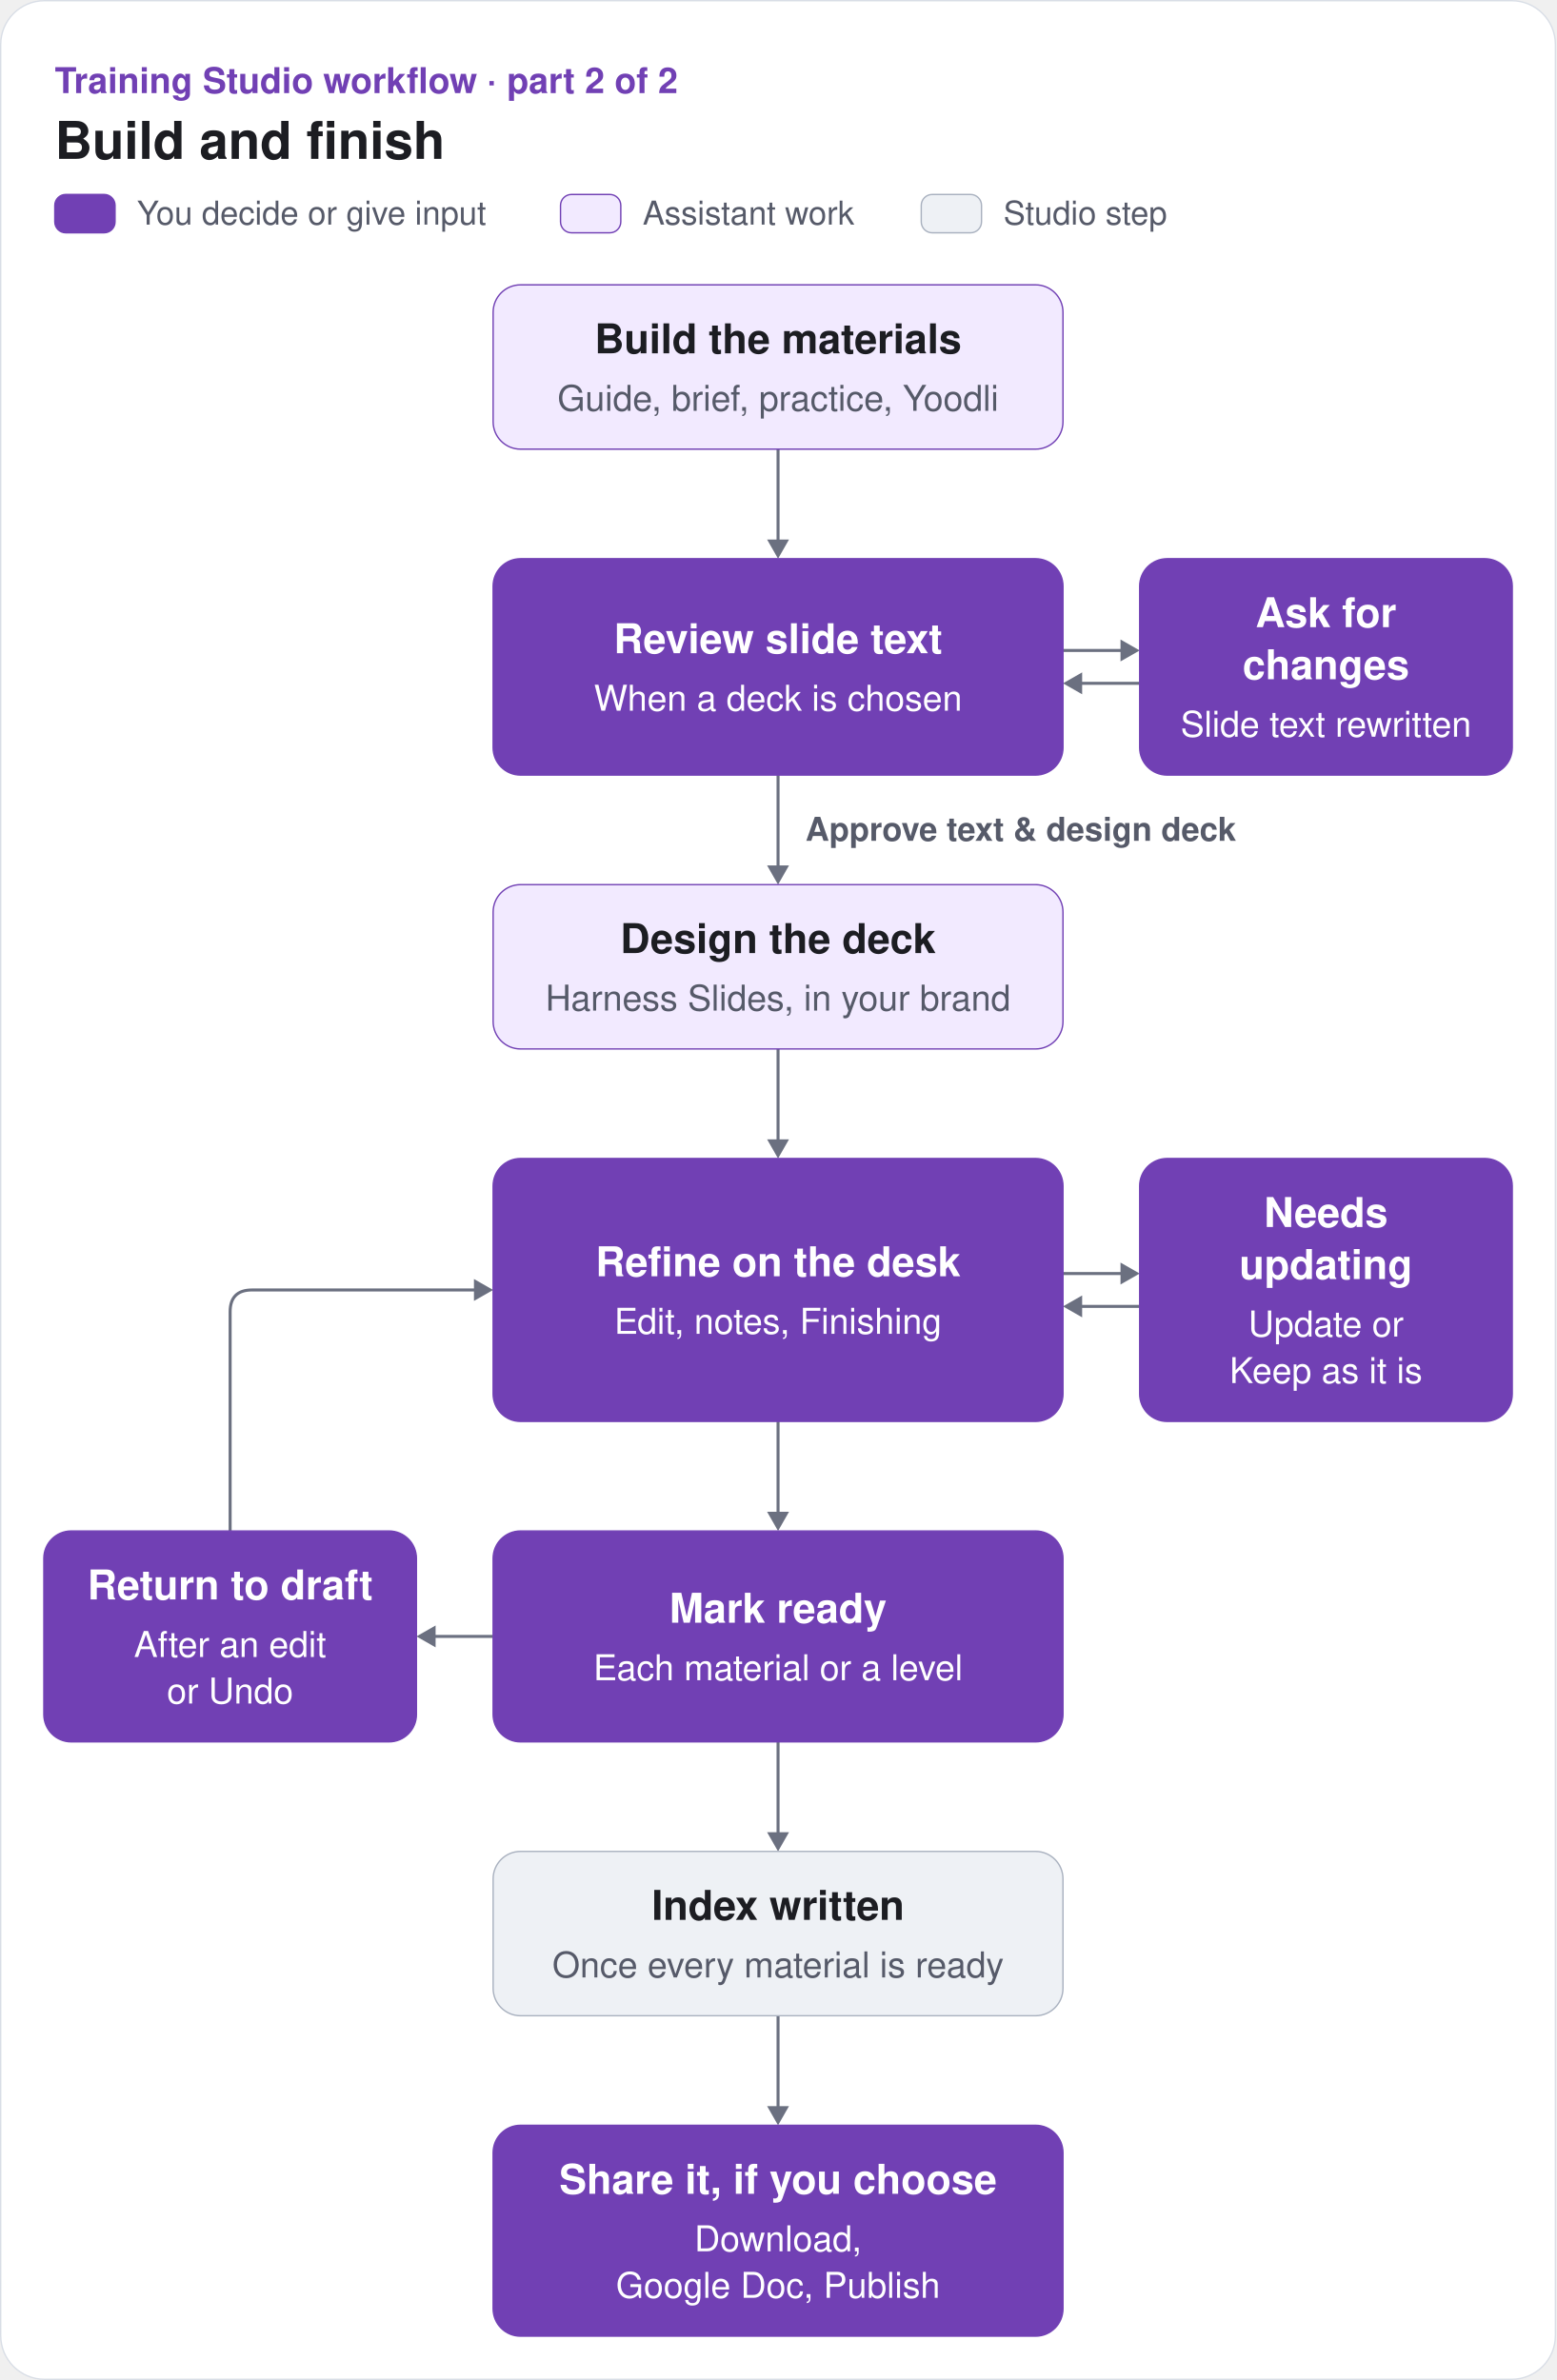
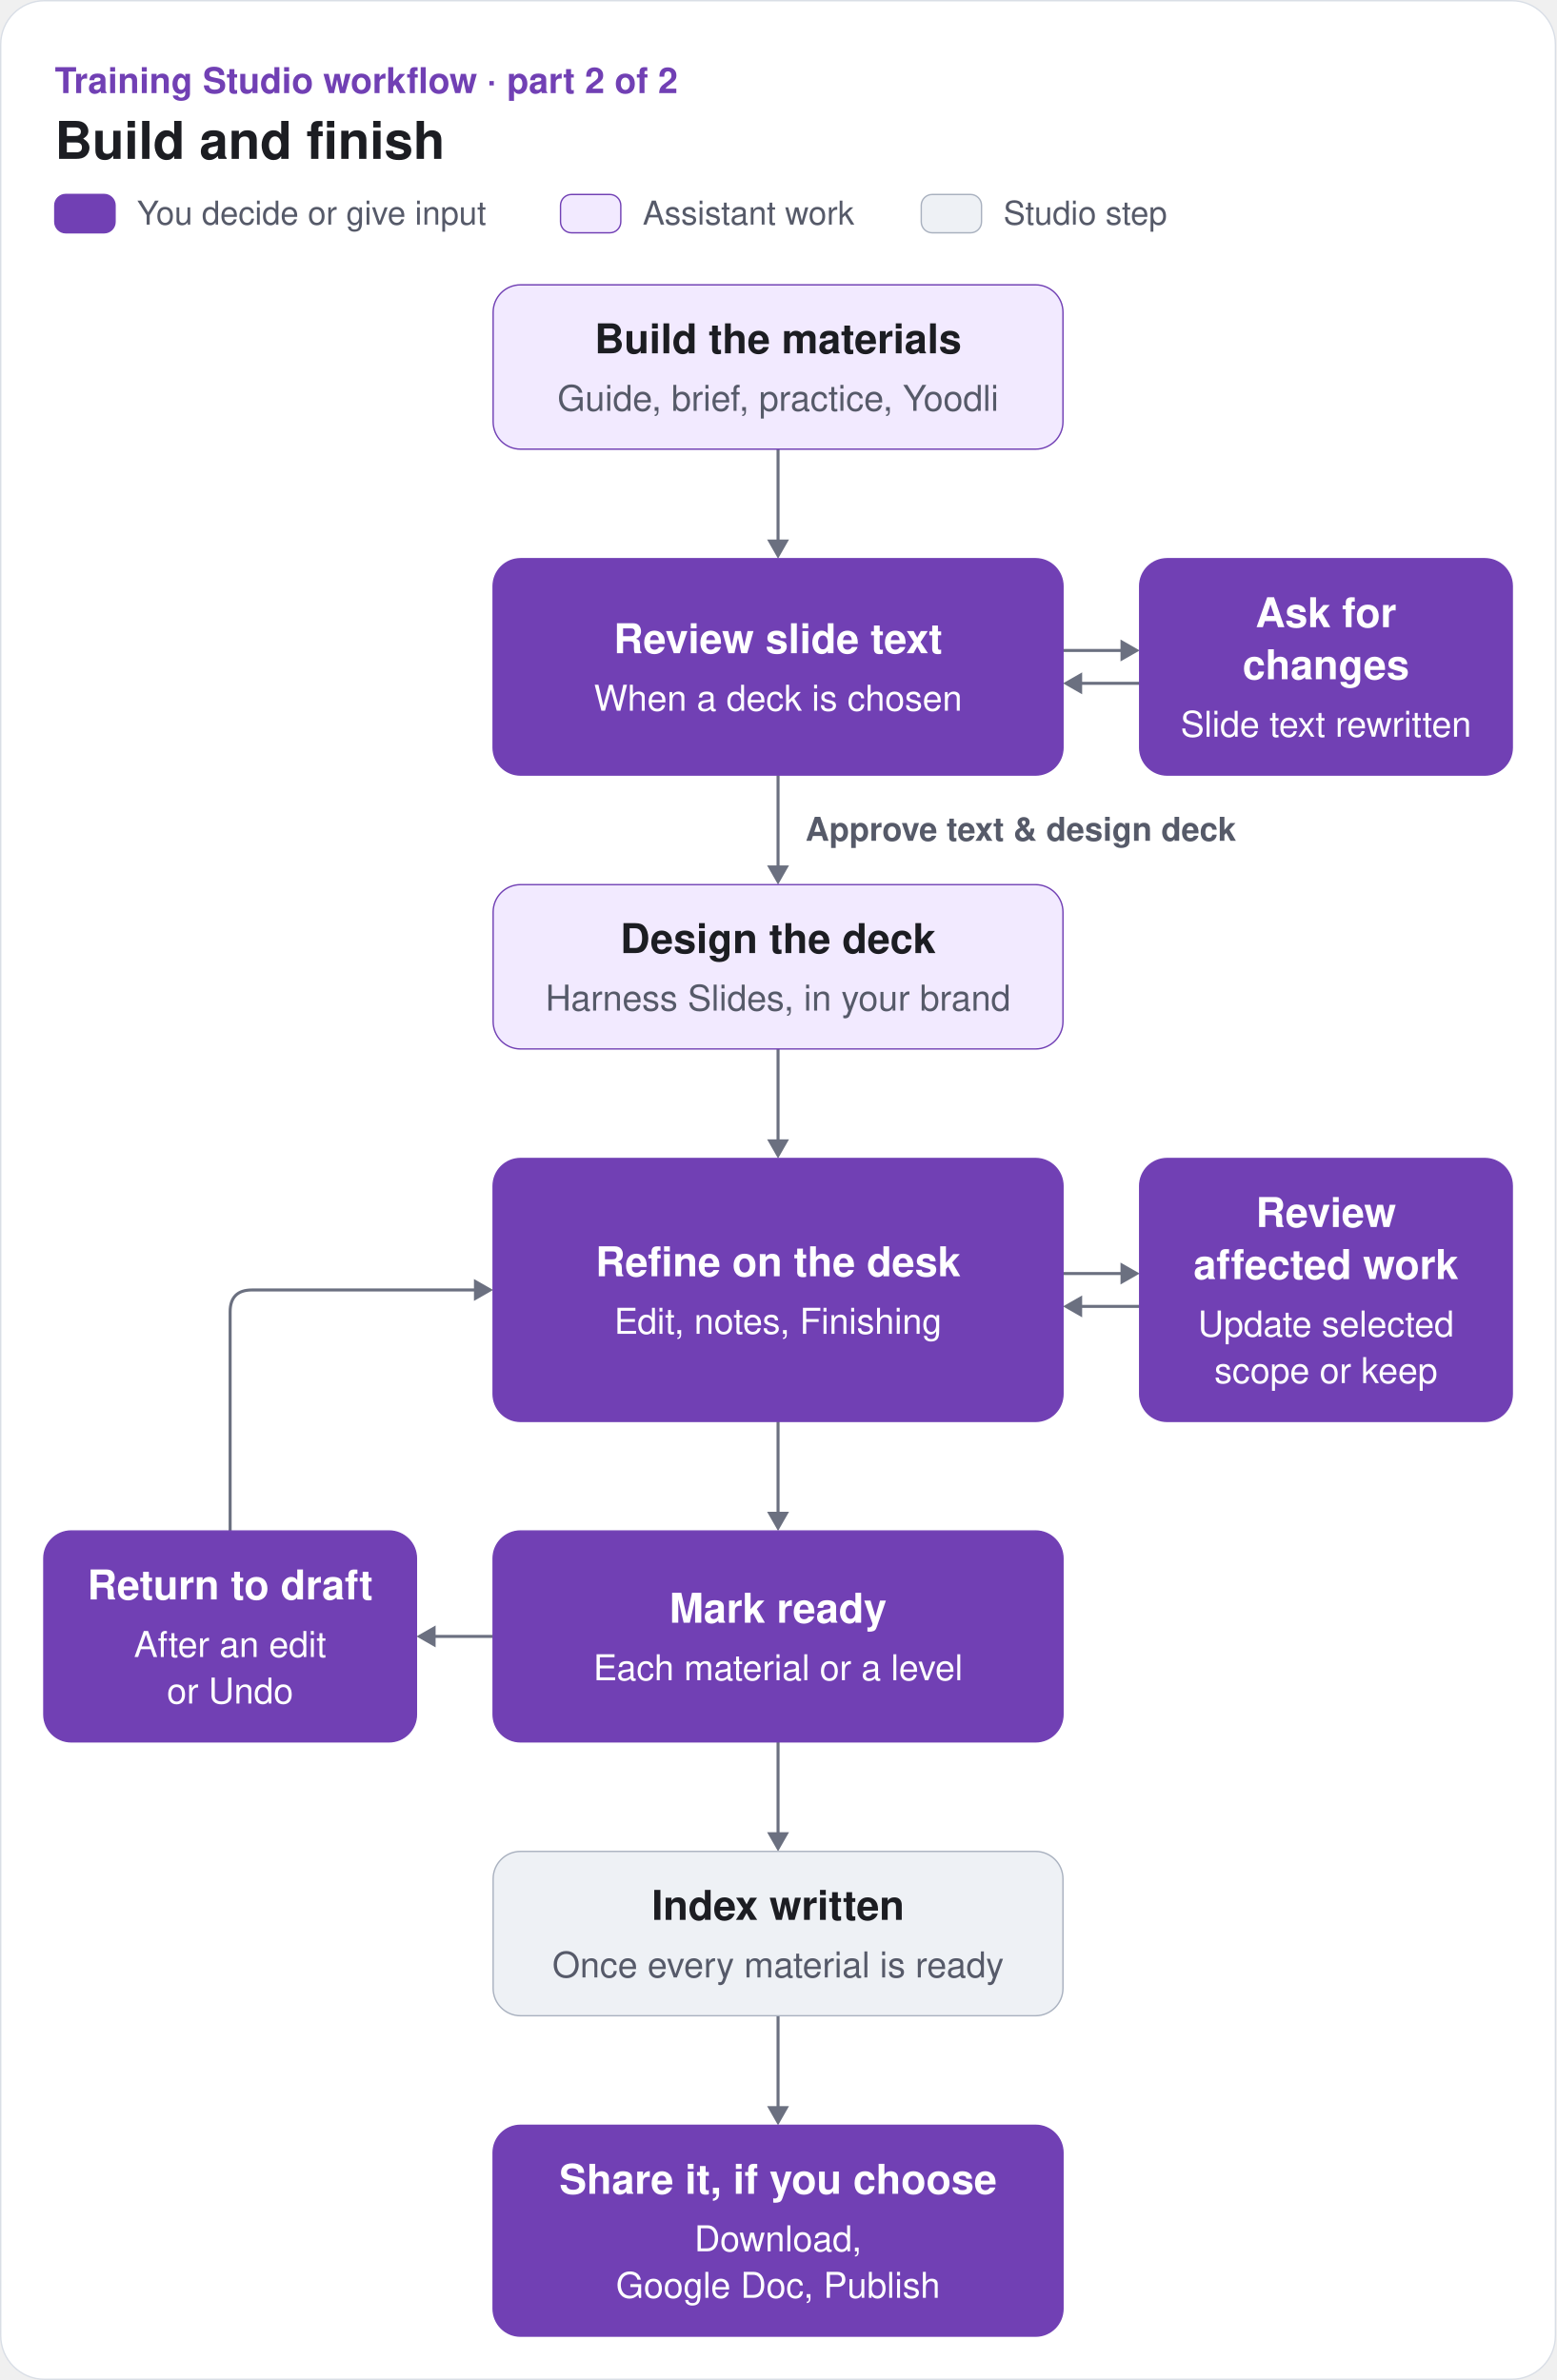
<svg xmlns="http://www.w3.org/2000/svg" width="568" height="869" viewBox="0 0 568 869" role="img" aria-labelledby="title desc">
  <style>svg{font-family:-apple-system,BlinkMacSystemFont,"SF Pro Text","Segoe UI",Helvetica,Arial,sans-serif}.title{font-weight:600}.bold{font-weight:700}.page,.you,.assistant,.studio{stroke-width:0.5}.wire{stroke-width:1.1}.page{fill:#ffffff;stroke:#d9dee6}.ink{fill:#1c1d22}.quiet{fill:#565a69}.accent-text{fill:#7140b4}.you{fill:#7140b4;stroke:#7140b4}.you-text{fill:#ffffff}.assistant{fill:#f2eaff;stroke:#7140b4}.studio{fill:#eef1f5;stroke:#a9b1bf}.wire{fill:none;stroke:#6b7080}.tip{fill:#6b7080}@media (prefers-color-scheme:dark){.page{fill:#191f29;stroke:#39404d}.ink{fill:#f3f4f8}.quiet{fill:#abb0c0}.accent-text{fill:#d2b1ff}.you{fill:#d2b1ff;stroke:#d2b1ff}.you-text{fill:#151c29}.assistant{fill:#342947;stroke:#d2b1ff}.studio{fill:#262d39;stroke:#5d6576}.wire{fill:none;stroke:#9aa0b0}.tip{fill:#9aa0b0}}</style>
  <rect x="0.25" y="0.25" width="567.5" height="868.5" rx="16" class="page" />
  <text x="20" y="34" font-size="13" class="accent-text title" text-anchor="start">Training Studio workflow · part 2 of 2</text>
  <text x="20" y="58" font-size="19" class="ink bold" text-anchor="start">Build and finish</text>
  <rect x="20" y="71" width="22" height="14" rx="4" class="you" />
  <text x="50" y="82" font-size="12" class="quiet" text-anchor="start">You decide or give input</text>
  <rect x="204.598" y="71" width="22" height="14" rx="4" class="assistant" />
  <text x="234.598" y="82" font-size="12" class="quiet" text-anchor="start">Assistant work</text>
  <rect x="336.271" y="71" width="22" height="14" rx="4" class="studio" />
  <text x="366.271" y="82" font-size="12" class="quiet" text-anchor="start">Studio step</text>
  <path d="M284 164L284 198" class="wire" />
  <path d="M284 204l-4 -7h8z" class="tip" />
  <path d="M284 283L284 317" class="wire" />
  <path d="M284 323l-4 -7h8z" class="tip" />
  <text x="294" y="307" font-size="12" class="quiet title" text-anchor="start">Approve text &amp; design deck</text>
  <path d="M284 383L284 417" class="wire" />
  <path d="M284 423l-4 -7h8z" class="tip" />
  <path d="M284 519L284 553" class="wire" />
  <path d="M284 559l-4 -7h8z" class="tip" />
  <path d="M284 636L284 670" class="wire" />
  <path d="M284 676l-4 -7h8z" class="tip" />
  <path d="M284 736L284 770" class="wire" />
  <path d="M284 776l-4 -7h8z" class="tip" />
  <path d="M388 237.5L410 237.5" class="wire" />
  <path d="M416 237.5l-7 -4v8z" class="tip" />
  <path d="M416 249.5L394 249.5" class="wire" />
  <path d="M388 249.5l7 -4v8z" class="tip" />
  <path d="M388 465L410 465" class="wire" />
  <path d="M416 465l-7 -4v8z" class="tip" />
  <path d="M416 477L394 477" class="wire" />
  <path d="M388 477l7 -4v8z" class="tip" />
  <path d="M180 597.5L158 597.5" class="wire" />
  <path d="M152 597.5l7 -4v8z" class="tip" />
  <path d="M84 559L84 479Q84 471 92 471L174 471" class="wire" />
  <path d="M180 471l-7 -4v8z" class="tip" />
  <rect x="180" y="104" width="208" height="60" rx="10" class="assistant" />
  <text x="284" y="129" font-size="15" class="ink bold" text-anchor="middle">Build the materials</text>
  <text x="284" y="150" font-size="13" class="quiet" text-anchor="middle">Guide, brief, practice, Yoodli</text>
  <rect x="180" y="204" width="208" height="79" rx="10" class="you" />
  <text x="284" y="238.5" font-size="15" class="you-text bold" text-anchor="middle">Review slide text</text>
  <text x="284" y="259.5" font-size="13" class="you-text" text-anchor="middle">When a deck is chosen</text>
  <rect x="180" y="323" width="208" height="60" rx="10" class="assistant" />
  <text x="284" y="348" font-size="15" class="ink bold" text-anchor="middle">Design the deck</text>
  <text x="284" y="369" font-size="13" class="quiet" text-anchor="middle">Harness Slides, in your brand</text>
  <rect x="180" y="423" width="208" height="96" rx="10" class="you" />
  <text x="284" y="466" font-size="15" class="you-text bold" text-anchor="middle">Refine on the desk</text>
  <text x="284" y="487" font-size="13" class="you-text" text-anchor="middle">Edit, notes, Finishing</text>
  <rect x="180" y="559" width="208" height="77" rx="10" class="you" />
  <text x="284" y="592.5" font-size="15" class="you-text bold" text-anchor="middle">Mark ready</text>
  <text x="284" y="613.5" font-size="13" class="you-text" text-anchor="middle">Each material or a level</text>
  <rect x="180" y="676" width="208" height="60" rx="10" class="studio" />
  <text x="284" y="701" font-size="15" class="ink bold" text-anchor="middle">Index written</text>
  <text x="284" y="722" font-size="13" class="quiet" text-anchor="middle">Once every material is ready</text>
  <rect x="180" y="776" width="208" height="77" rx="10" class="you" />
  <text x="284" y="801" font-size="15" class="you-text bold" text-anchor="middle">Share it, if you choose</text>
  <text x="284" y="822" font-size="13" class="you-text" text-anchor="middle">Download,</text>
  <text x="284" y="839" font-size="13" class="you-text" text-anchor="middle">Google Doc, Publish</text>
  <rect x="416" y="204" width="136" height="79" rx="10" class="you" />
  <text x="484" y="229" font-size="15" class="you-text bold" text-anchor="middle">Ask for</text>
  <text x="484" y="248" font-size="15" class="you-text bold" text-anchor="middle">changes</text>
  <text x="484" y="269" font-size="13" class="you-text" text-anchor="middle">Slide text rewritten</text>
  <rect x="416" y="423" width="136" height="96" rx="10" class="you" />
-   <text x="484" y="448" font-size="15" class="you-text bold" text-anchor="middle">Needs</text>
-   <text x="484" y="467" font-size="15" class="you-text bold" text-anchor="middle">updating</text>
-   <text x="484" y="488" font-size="13" class="you-text" text-anchor="middle">Update or</text>
-   <text x="484" y="505" font-size="13" class="you-text" text-anchor="middle">Keep as it is</text>
+   <text x="484" y="448" font-size="15" class="you-text bold" text-anchor="middle">Review</text>
+   <text x="484" y="467" font-size="15" class="you-text bold" text-anchor="middle">affected work</text>
+   <text x="484" y="488" font-size="13" class="you-text" text-anchor="middle">Update selected</text>
+   <text x="484" y="505" font-size="13" class="you-text" text-anchor="middle">scope or keep</text>
  <rect x="16" y="559" width="136" height="77" rx="10" class="you" />
  <text x="84" y="584" font-size="15" class="you-text bold" text-anchor="middle">Return to draft</text>
  <text x="84" y="605" font-size="13" class="you-text" text-anchor="middle">After an edit</text>
  <text x="84" y="622" font-size="13" class="you-text" text-anchor="middle">or Undo</text>
</svg>
